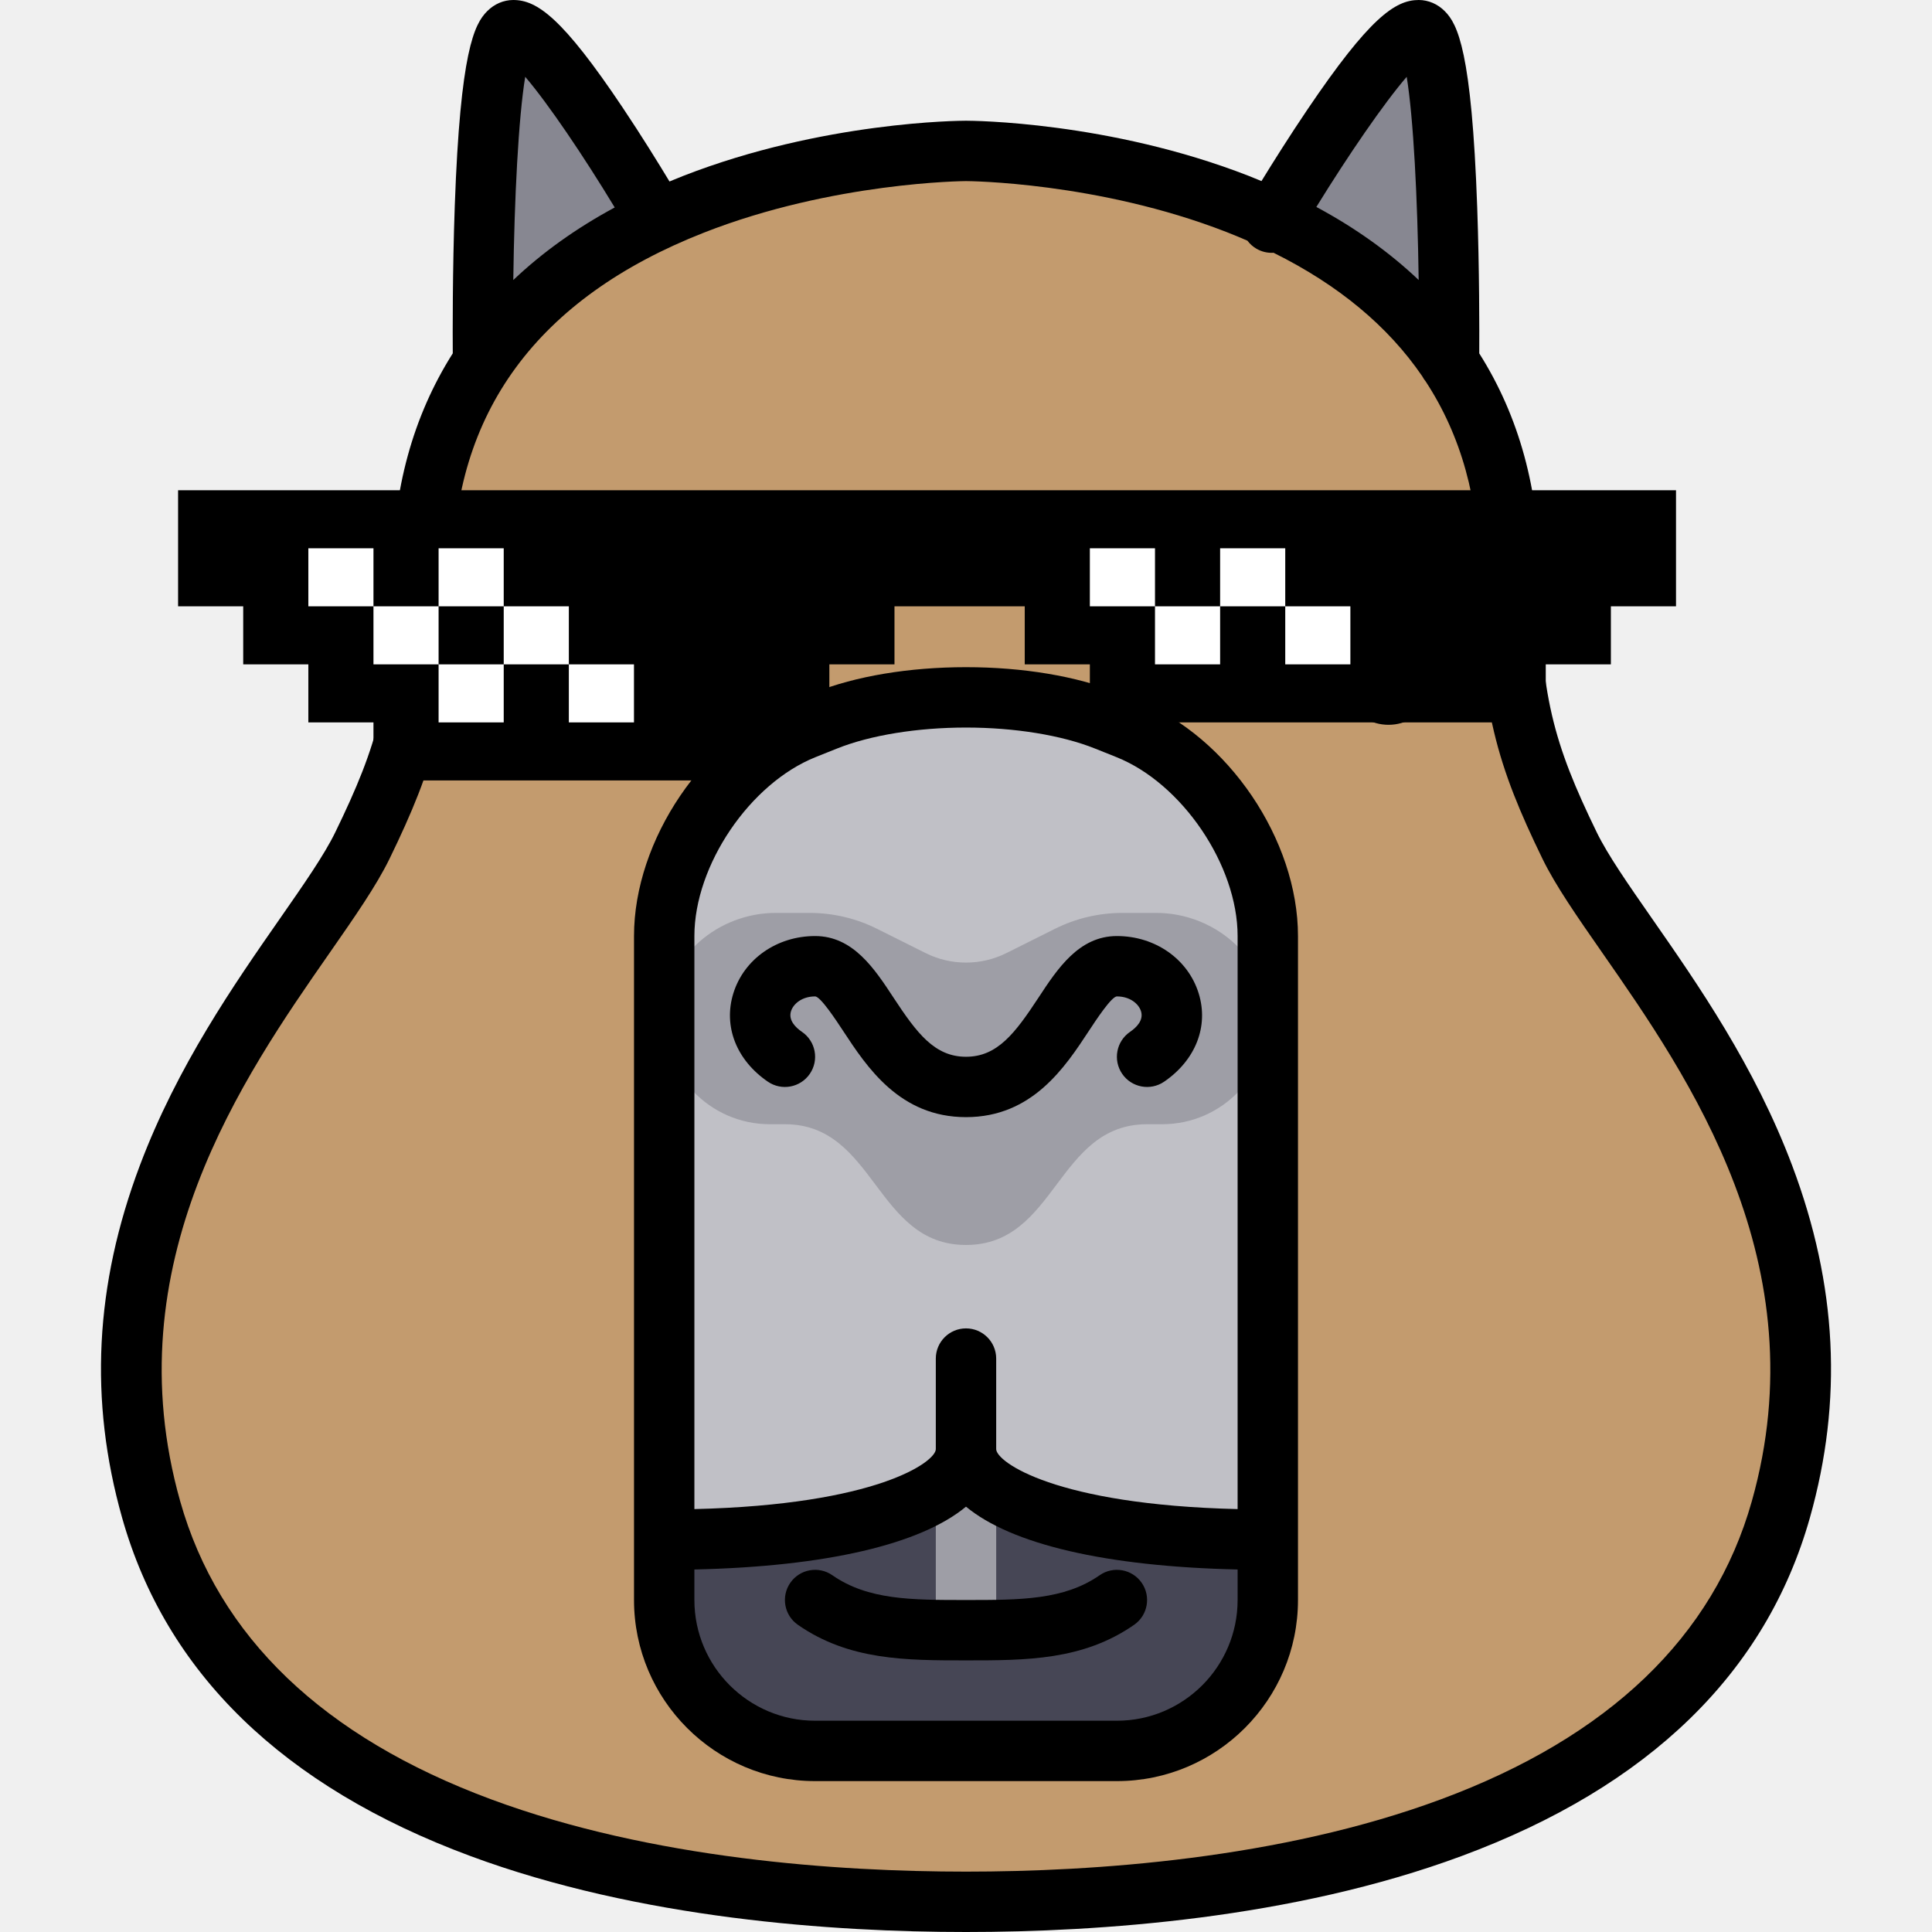
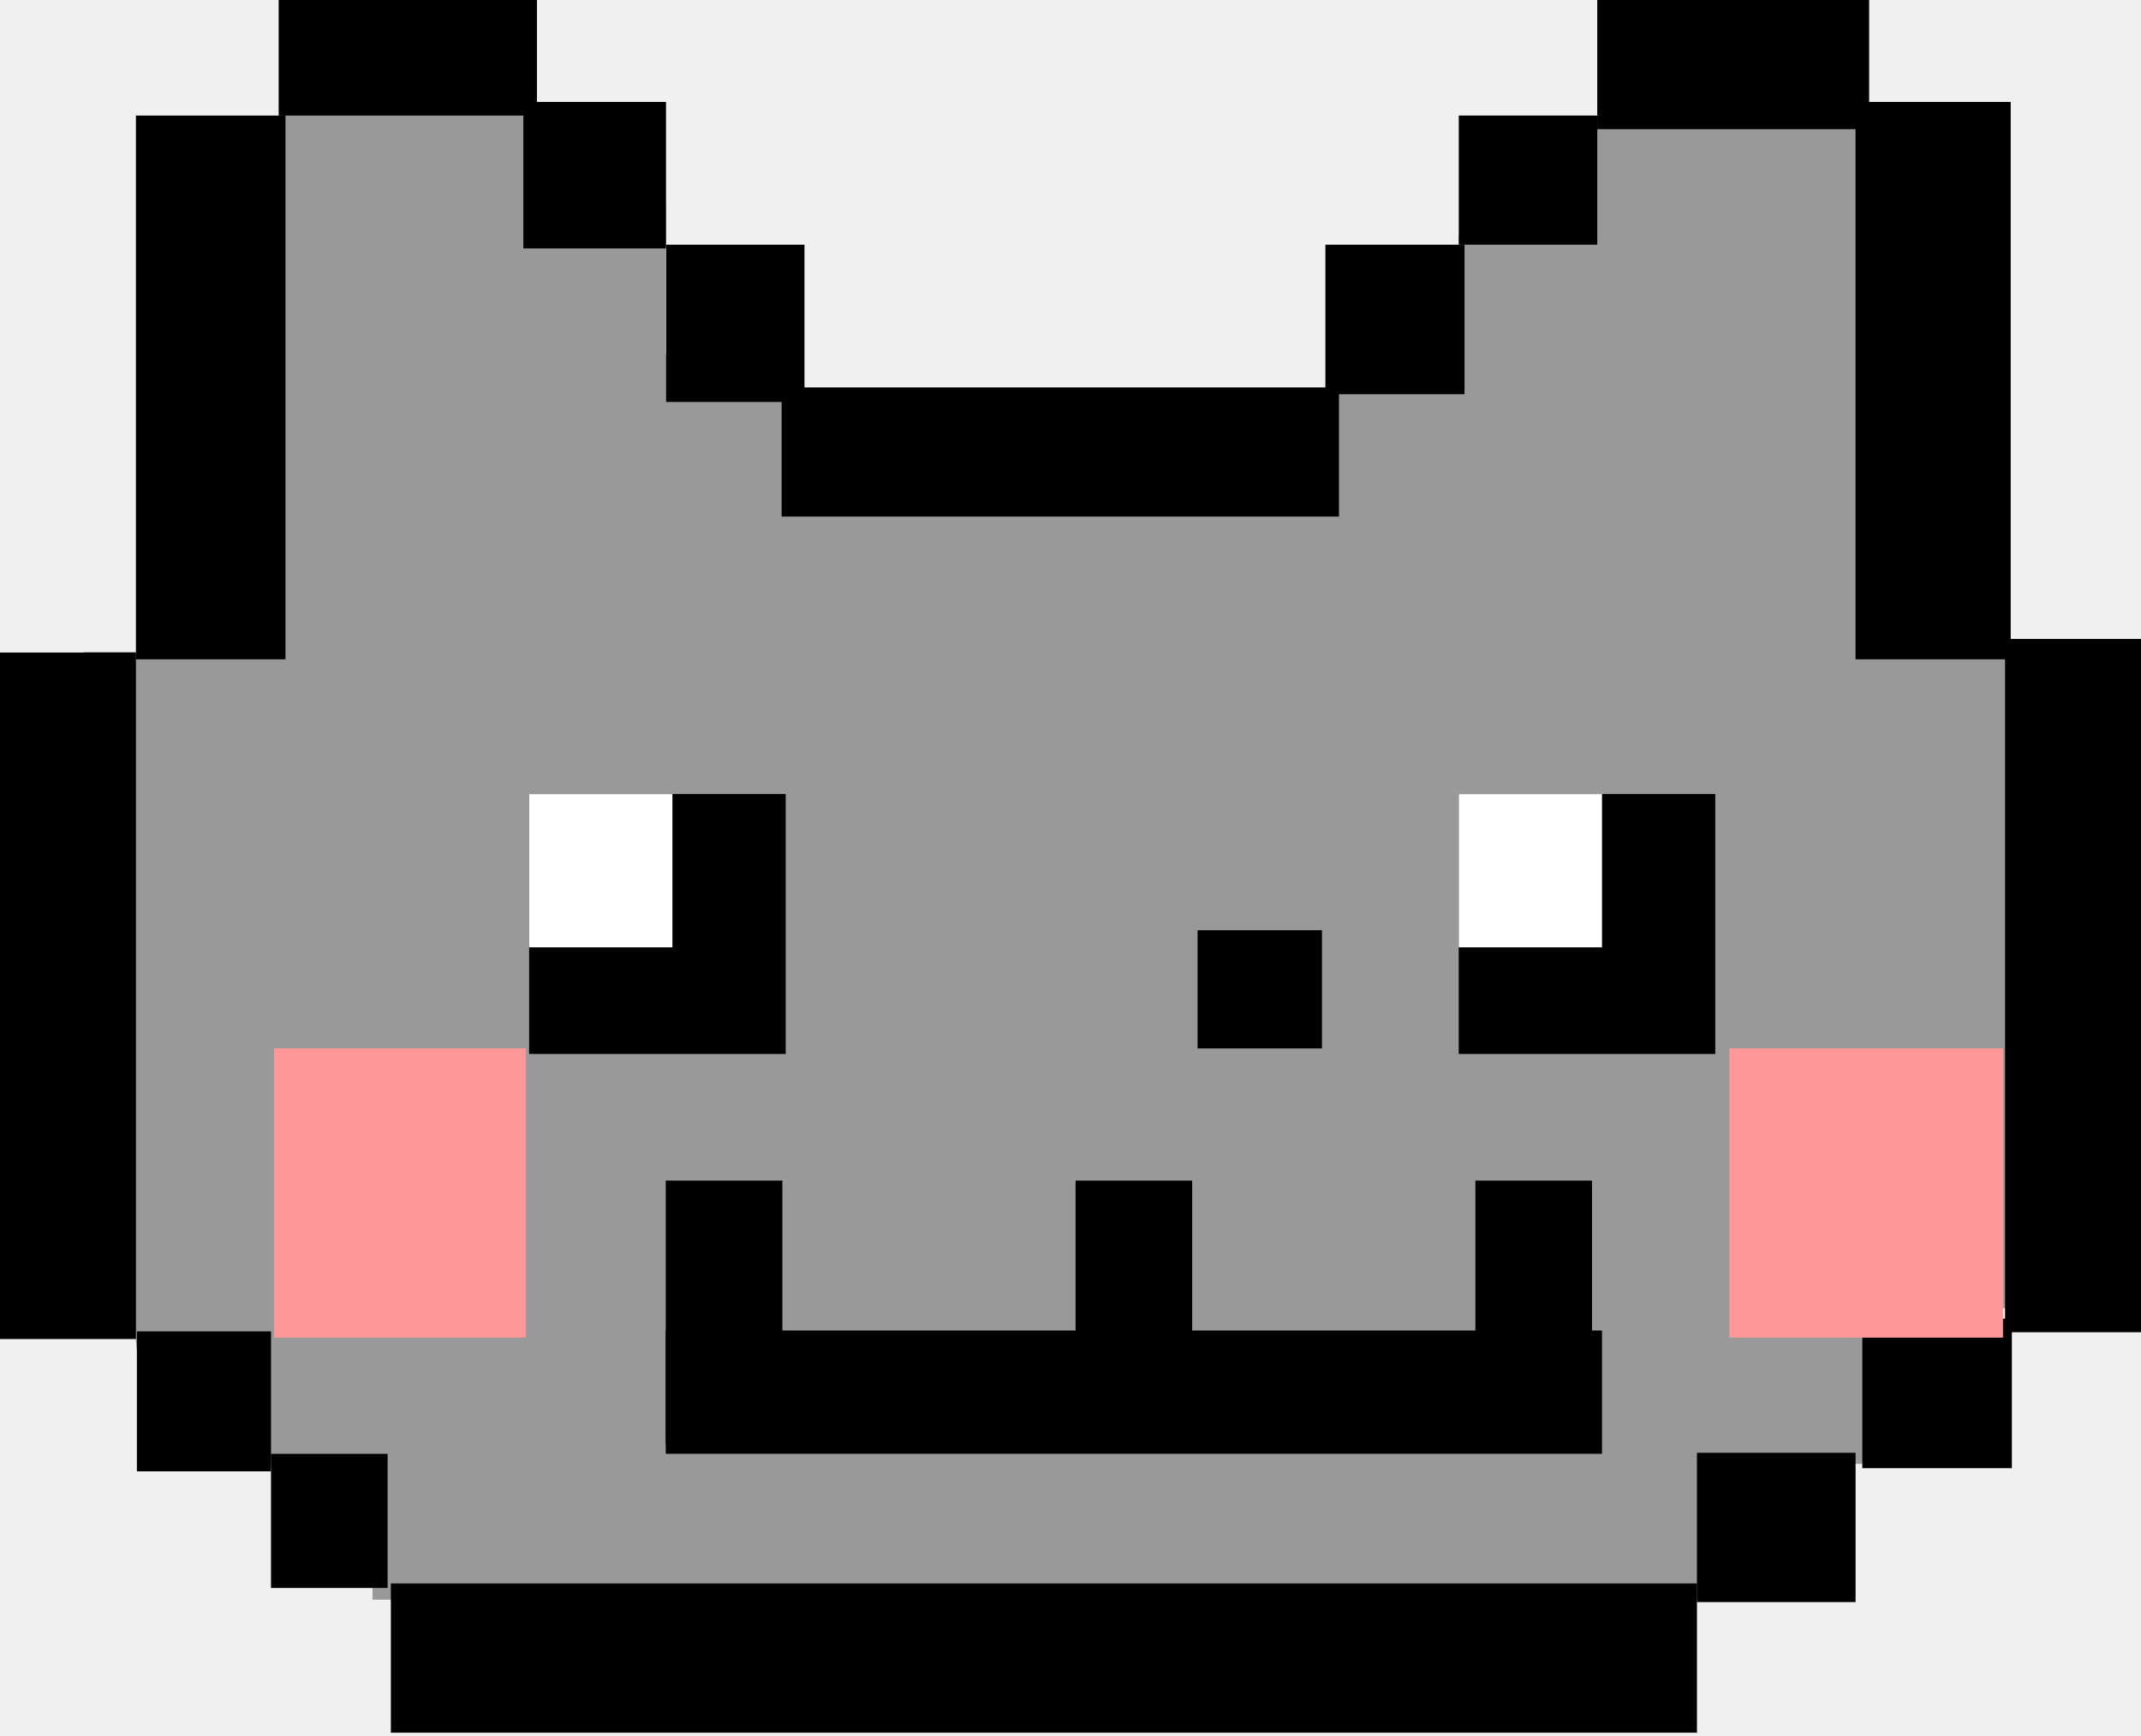
- <svg xmlns="http://www.w3.org/2000/svg" width="800" height="800" viewBox="0 0 800 800" fill="none">
-   <path d="M400 787.5C523.927 787.5 699.359 759.82 737.414 625.041C774.905 492.261 672.961 397.436 649.937 350.109C631.192 311.578 624.944 288.667 624.944 237.639C624.944 62.683 400 62.487 400 62.487C400 62.487 175.056 62.683 175.056 237.639C175.056 288.667 168.808 311.578 150.063 350.109C127.039 397.436 25.095 492.262 62.586 625.041C100.641 759.82 276.073 787.5 400 787.5Z" fill="#C39B6E" />
-   <path d="M524.969 662.533C524.969 696.898 496.85 725.016 462.484 725.016H337.516C303.148 725.016 275.031 696.898 275.031 662.533V387.6C275.031 353.234 301.137 314.673 333.047 301.909L341.984 298.334C373.892 285.57 426.106 285.57 458.016 298.334L466.953 301.909C498.861 314.673 524.969 353.234 524.969 387.6V662.533Z" fill="#C0C0C6" />
-   <path d="M521.875 673.022C521.875 736.836 438.463 725 400 725C361.538 725 278.125 736.836 278.125 673.022C267.072 616.869 307.331 641.133 334.375 632.812C367.623 622.581 400 610.938 400 610.938C400 610.938 429.716 621.006 464.063 632.812C489.186 641.448 529.213 616.573 521.875 673.022Z" fill="#464655" />
-   <path d="M400.156 678.125C406.956 678.139 412.5 672.698 412.5 665.9V624.648C412.5 615.795 406.903 608.62 400 608.62C393.097 608.62 387.5 615.795 387.5 624.648V665.9C387.5 672.698 393.045 678.139 399.844 678.125C399.948 678.125 400.052 678.125 400.156 678.125Z" fill="#9E9EA6" />
-   <path d="M478.775 378.016H464.752C455.048 378.016 445.478 380.275 436.8 384.614L416.772 394.628C406.214 399.908 393.788 399.908 383.23 394.628L363.202 384.614C354.523 380.275 344.953 378.016 335.25 378.016H321.227C297.536 378.016 276.302 395.755 275.062 419.413C273.741 444.644 293.809 465.516 318.75 465.516H325C362.5 465.516 362.5 515.516 400 515.516C437.5 515.516 437.5 465.516 475 465.516H481.25C506.192 465.516 526.259 444.644 524.937 419.413C523.698 395.755 502.464 378.016 478.775 378.016Z" fill="#9E9EA6" />
-   <path d="M212.547 12.5C198.487 12.5 200.05 137.469 200.05 137.469L271.875 92.188C271.875 92.188 226.606 12.5 212.547 12.5Z" fill="#878791" />
-   <path d="M587.453 12.5C573.394 12.5 526.562 90.625 526.562 90.625L599.95 137.469C599.95 137.469 601.512 12.5 587.453 12.5Z" fill="#878791" />
-   <path d="M471.595 290.305L462.658 286.73C445.784 279.98 423.531 276.263 400 276.263C376.469 276.263 354.216 279.978 337.342 286.73L328.405 290.305C291.467 305.08 262.531 347.817 262.531 387.602V662.531C262.531 703.878 296.169 737.517 337.516 737.517H462.483C503.83 737.517 537.467 703.88 537.467 662.531V387.6C537.469 347.817 508.533 305.08 471.595 290.305ZM512.469 662.531C512.469 690.094 490.045 712.517 462.484 712.517H337.516C309.953 712.517 287.531 690.094 287.531 662.531V649.889C342.172 648.675 381.273 639.42 400 623.873C418.727 639.42 457.828 648.675 512.469 649.889V662.531ZM512.469 624.881C436.817 623.089 412.5 605.28 412.5 600.047V562.556C412.5 555.653 406.903 550.056 400 550.056C393.097 550.056 387.5 555.653 387.5 562.556V600.047C387.5 605.28 363.183 623.089 287.531 624.881V387.6C287.531 358.317 310.5 324.391 337.689 313.516L346.627 309.941C360.414 304.425 379.869 301.263 400 301.263C420.131 301.263 439.584 304.425 453.373 309.941L462.311 313.516C489.5 324.391 512.469 358.317 512.469 387.6V624.881Z" fill="black" />
-   <path d="M430.033 413.078C420.311 427.881 412.969 437.584 400 437.584C387.031 437.584 379.689 427.881 369.969 413.078C362.125 401.134 353.238 387.597 337.517 387.597C321.656 387.597 308.045 397.142 303.65 411.348C299.434 424.973 304.919 438.981 317.961 447.905C323.658 451.805 331.438 450.345 335.336 444.647C339.234 438.948 337.777 431.17 332.078 427.272C329.373 425.42 326.388 422.437 327.533 418.737C328.447 415.78 331.963 412.597 337.517 412.597C339.745 412.597 346.28 422.55 349.072 426.8C358.989 441.902 372.57 462.584 400.002 462.584C427.433 462.584 441.014 441.902 450.931 426.8C453.722 422.55 460.258 412.597 462.486 412.597C468.041 412.597 471.555 415.78 472.47 418.737C473.614 422.437 470.63 425.42 467.925 427.272C462.228 431.17 460.769 438.95 464.667 444.647C468.566 450.344 476.344 451.802 482.042 447.905C495.084 438.981 500.569 424.973 496.353 411.348C491.958 397.142 478.348 387.597 462.486 387.597C446.764 387.598 437.875 401.134 430.033 413.078Z" fill="black" />
-   <path d="M344.655 652.27C338.991 648.33 331.198 649.725 327.255 655.394C323.312 661.061 324.711 668.85 330.378 672.794C351.561 687.53 375.089 687.53 400 687.53C424.911 687.53 448.439 687.53 469.622 672.794C475.289 668.852 476.688 661.061 472.745 655.394C468.802 649.727 461.011 648.33 455.345 652.27C440.598 662.528 422.683 662.528 400 662.528C377.317 662.528 359.4 662.528 344.655 652.27Z" fill="black" />
-   <path d="M225.044 225.139C210.559 225.139 200.047 240.908 200.047 262.633C200.047 284.358 210.559 300.127 225.044 300.127C239.528 300.127 250.041 284.358 250.041 262.633C250.041 240.908 239.528 225.139 225.044 225.139Z" fill="black" />
-   <path d="M574.956 225.139C560.472 225.139 549.959 240.908 549.959 262.633C549.959 284.358 560.472 300.127 574.956 300.127C589.441 300.127 599.953 284.358 599.953 262.633C599.953 240.908 589.441 225.139 574.956 225.139Z" fill="black" />
-   <path d="M742.109 482.647C726.58 441.397 702.992 407.52 684.039 380.302C674.219 366.198 665.738 354.017 661.177 344.644C643.369 308.039 637.444 287.442 637.444 237.641C637.444 202.934 628.983 172.319 612.527 146.327C612.575 136.981 612.597 111.752 611.68 85.822C609.389 21.111 603.564 9.995 598.283 4.656C595.314 1.653 591.469 0 587.453 0C577.684 0 567.013 7.42 541.38 45.344C533.936 56.356 527.089 67.255 522.35 74.975C520.583 74.244 518.817 73.511 517.011 72.806C459.255 50.297 402.402 49.987 399.989 49.986C397.597 49.987 340.744 50.297 282.989 72.806C281.038 73.567 279.128 74.356 277.222 75.148C272.622 67.527 265.583 56.13 257.87 44.608C232.895 7.298 222.339 0 212.547 0C208.523 0 204.67 1.656 201.697 4.664C196.423 9.997 190.606 21.044 188.319 85.031C187.347 112.189 187.431 138.577 187.483 146.311C171.02 172.308 162.556 202.927 162.556 237.639C162.556 287.441 156.631 308.037 138.823 344.642C134.264 354.016 125.781 366.197 115.961 380.3C97.009 407.519 73.42 441.395 57.891 482.645C39.241 532.181 36.842 579.87 50.555 628.438C68.686 692.647 117.197 739.781 194.745 768.533C264.894 794.541 345.083 800 400 800C454.917 800 535.106 794.541 605.255 768.533C682.802 739.781 731.314 692.647 749.445 628.438C763.158 579.87 760.758 532.181 742.109 482.647ZM582.484 31.811C585.267 48.834 586.969 81.859 587.442 115.942C575.413 104.52 561.286 94.402 545.075 85.691C558.25 64.323 572.928 42.897 582.484 31.811ZM217.481 31.803C227.023 42.966 241.645 64.602 254.542 85.905C238.486 94.572 224.478 104.622 212.541 115.958C212.989 81.964 214.684 48.848 217.481 31.803ZM725.386 621.645C709.547 677.739 666.206 719.273 596.564 745.092C529.891 769.811 452.87 775 400 775C347.13 775 270.109 769.811 203.436 745.092C133.795 719.273 90.453 677.739 74.614 621.645C46.848 523.309 100.786 445.845 136.477 394.587C146.894 379.627 155.891 366.705 161.303 355.58C179.817 317.523 187.556 292.725 187.556 237.641C187.556 170.948 222.522 123.406 291.481 96.331C344.908 75.356 399.475 74.989 399.989 74.987C400.528 74.987 454.498 75.275 507.931 96.102C510.869 97.247 513.723 98.444 516.538 99.662C517.505 100.961 518.742 102.094 520.227 102.964C522.464 104.28 524.944 104.819 527.353 104.664C554.198 117.978 574.745 135.05 588.914 155.78C589.314 156.544 589.792 157.262 590.336 157.927C605.027 180.367 612.441 206.972 612.441 237.641C612.441 292.725 620.18 317.523 638.694 355.58C644.106 366.705 653.103 379.627 663.52 394.587C699.214 445.845 753.152 523.309 725.386 621.645Z" fill="black" />
-   <path d="M73.742 203V227.032V251.065H100.71V275.097H127.677V299.129H154.645V323.161H181.613H208.581H235.548H262.516H289.484H316.452V299.129H343.419V275.097H370.387V251.065H397.355H424.323V275.097H451.29V299.129H478.258H505.226H532.193H559.161H586.129H613.097H640.064V275.097H667.032V251.065H694V227.032V203H667.032H640.064H613.097H586.129H559.161H532.193H505.226H478.258H451.29H424.323H397.355H370.387H343.419H316.452H289.484H262.516H235.548H208.581H181.613H154.645H127.677H100.71H73.742Z" fill="black" />
-   <path d="M127.677 227.032V251.065H154.645V227.032H127.677ZM154.645 251.065V275.097H181.613V251.065H154.645ZM181.613 251.065H208.581V227.032H181.613V251.065ZM208.581 251.065V275.097H235.548V251.065H208.581ZM235.548 275.097V299.129H262.516V275.097H235.548ZM208.581 275.097H181.613V299.129H208.581V275.097Z" fill="white" />
-   <path d="M451.29 227.032H478.258V251.065H505.226V227.032H532.194V251.065H559.161V275.097H532.194V251.065H505.226V275.097H478.258V251.065H451.29V227.032Z" fill="white" />
+ <svg xmlns="http://www.w3.org/2000/svg" width="512" height="415" viewBox="0 0 512 415" fill="none">
+   <path d="M89.087 382.528V334.101H411.788V382.528H89.087Z" fill="#999999" />
+   <path d="M61.199 350.037V319.759H457.206V350.037H61.199Z" fill="#999999" />
+   <path d="M381.51 76.737V28.132H445.254V76.737H381.51Z" fill="#999999" />
+   <path d="M348.841 120.559V56.019H446.05V120.559H348.841Z" fill="#999999" />
+   <path d="M317.766 146.855V90.282H449.238V146.855H317.766Z" fill="#999999" />
+   <path d="M152.034 180.32V110.999H478.401V180.32H152.034Z" fill="#999999" />
+   <path d="M131.317 190.677V84.704H190.28V190.677H131.317Z" fill="#999999" />
+   <path d="M111.397 197.053V48.052H159.205V197.053H111.397Z" fill="#999999" />
+   <path d="M67.574 212.987V21.757H125.74V212.987H67.574Z" fill="#999999" />
+   <path d="M27.734 313.383L28.531 307.009H53.232V322.945L41.072 318.983L27.734 313.383Z" fill="#999999" />
+   <path d="M33.312 328.523L31.099 307.041L38.889 297.448H478.719V329.32L33.312 328.523Z" fill="#999999" />
+   <path d="M20.005 312.827V155.912H495.213V312.827H20.005Z" fill="#999999" />
+   <path d="M0 320.203V156.038H32.508V320.203H0Z" fill="black" />
+   <path d="M32.508 157.663V27.632H68.267V157.663H32.508Z" fill="black" />
+   <path d="M66.642 27.632V0.001H128.407V27.632H66.642Z" fill="black" />
+   <path d="M125.156 59.408V24.381H159.269V59.408H125.156Z" fill="black" />
+   <path d="M159.289 96.12V58.514H192.382V96.12H159.289Z" fill="black" />
+   <path d="M186.921 123.53V92.647H320.203V123.53H186.921Z" fill="black" />
+   <path d="M316.952 94.274V58.514H350.226V94.274H316.952Z" fill="black" />
+   <path d="M348.855 58.515V27.631H381.969V58.515H348.855Z" fill="black" />
+   <path d="M381.968 30.883V0H446.984V30.883H381.968Z" fill="black" />
+   <path d="M443.733 157.663V24.381H480.842V157.663H443.733Z" fill="black" />
+   <path d="M479.492 318.578V152.788H512V318.578H479.492Z" fill="black" />
+   <path d="M445.359 351.088V315.328H481.119V351.088H445.359Z" fill="black" />
+   <path d="M32.735 351.843V318.376H64.807V351.843H32.735Z" fill="black" />
+   <path d="M64.806 379.73V347.659H92.695V379.73H64.806Z" fill="black" />
+   <path d="M405.812 383.103V347.406H443.74V383.103H405.812Z" fill="black" />
+   <path d="M93.47 414.338V378.641H405.813V414.338H93.47Z" fill="black" />
+   <path d="M126.537 252.03V189.88H187.89V252.03H126.537Z" fill="black" />
+   <path d="M348.841 252.03V189.88H410.194V252.03H348.841Z" fill="black" />
+   <path d="M126.537 226.534V189.88H160.8V226.534H126.537Z" fill="white" />
+   <path d="M348.841 226.534V189.88H383.105V226.534H348.841Z" fill="white" />
+   <path d="M159.205 345.255V282.309H187.093V345.255H159.205Z" fill="black" />
+   <path d="M257.21 345.255V282.309H285.098V345.255H257.21Z" fill="black" />
+   <path d="M352.826 345.255V282.309H380.713V345.255H352.826Z" fill="black" />
+   <path d="M159.205 347.647V318.165H383.104V347.647H159.205Z" fill="black" />
+   <path d="M65.515 319.869V250.707H125.752V319.869H65.515Z" fill="#FF9999" />
+   <path d="M413.554 319.869V250.707H478.997V319.869H413.554Z" fill="#FF9999" />
+   <path d="M286.386 250.708V222.447H316.134V250.708H286.386Z" fill="black" />
</svg>
